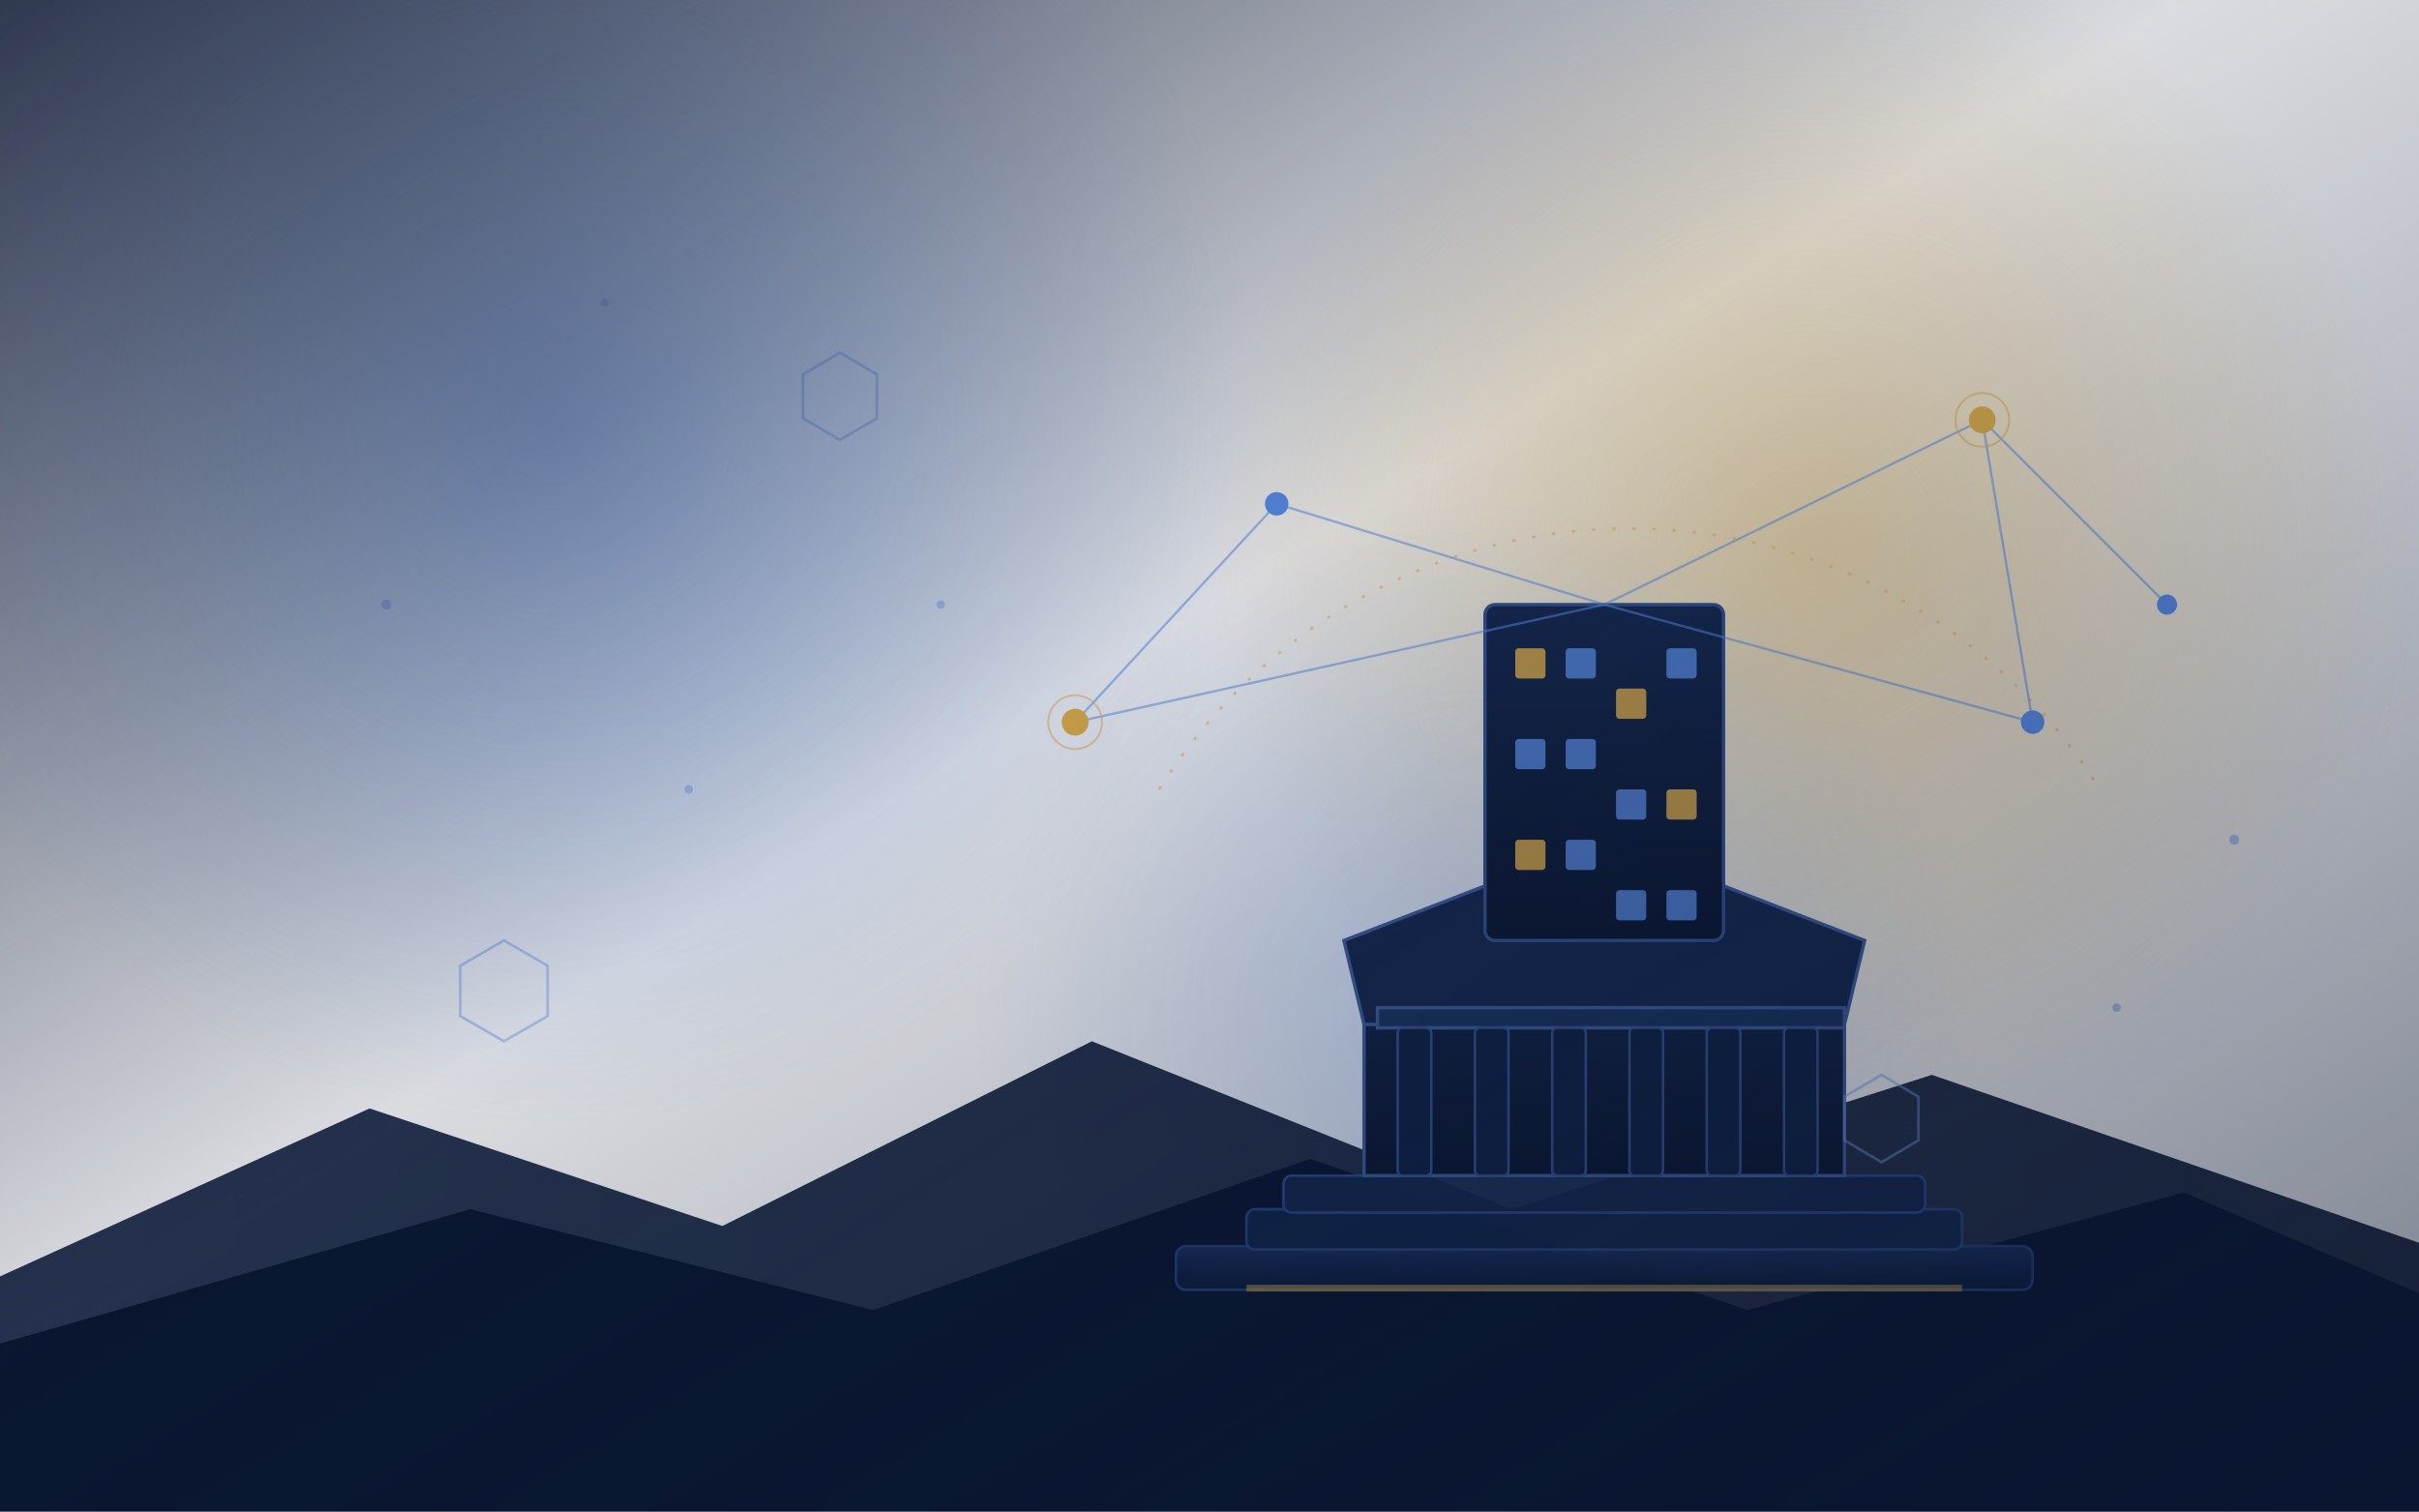
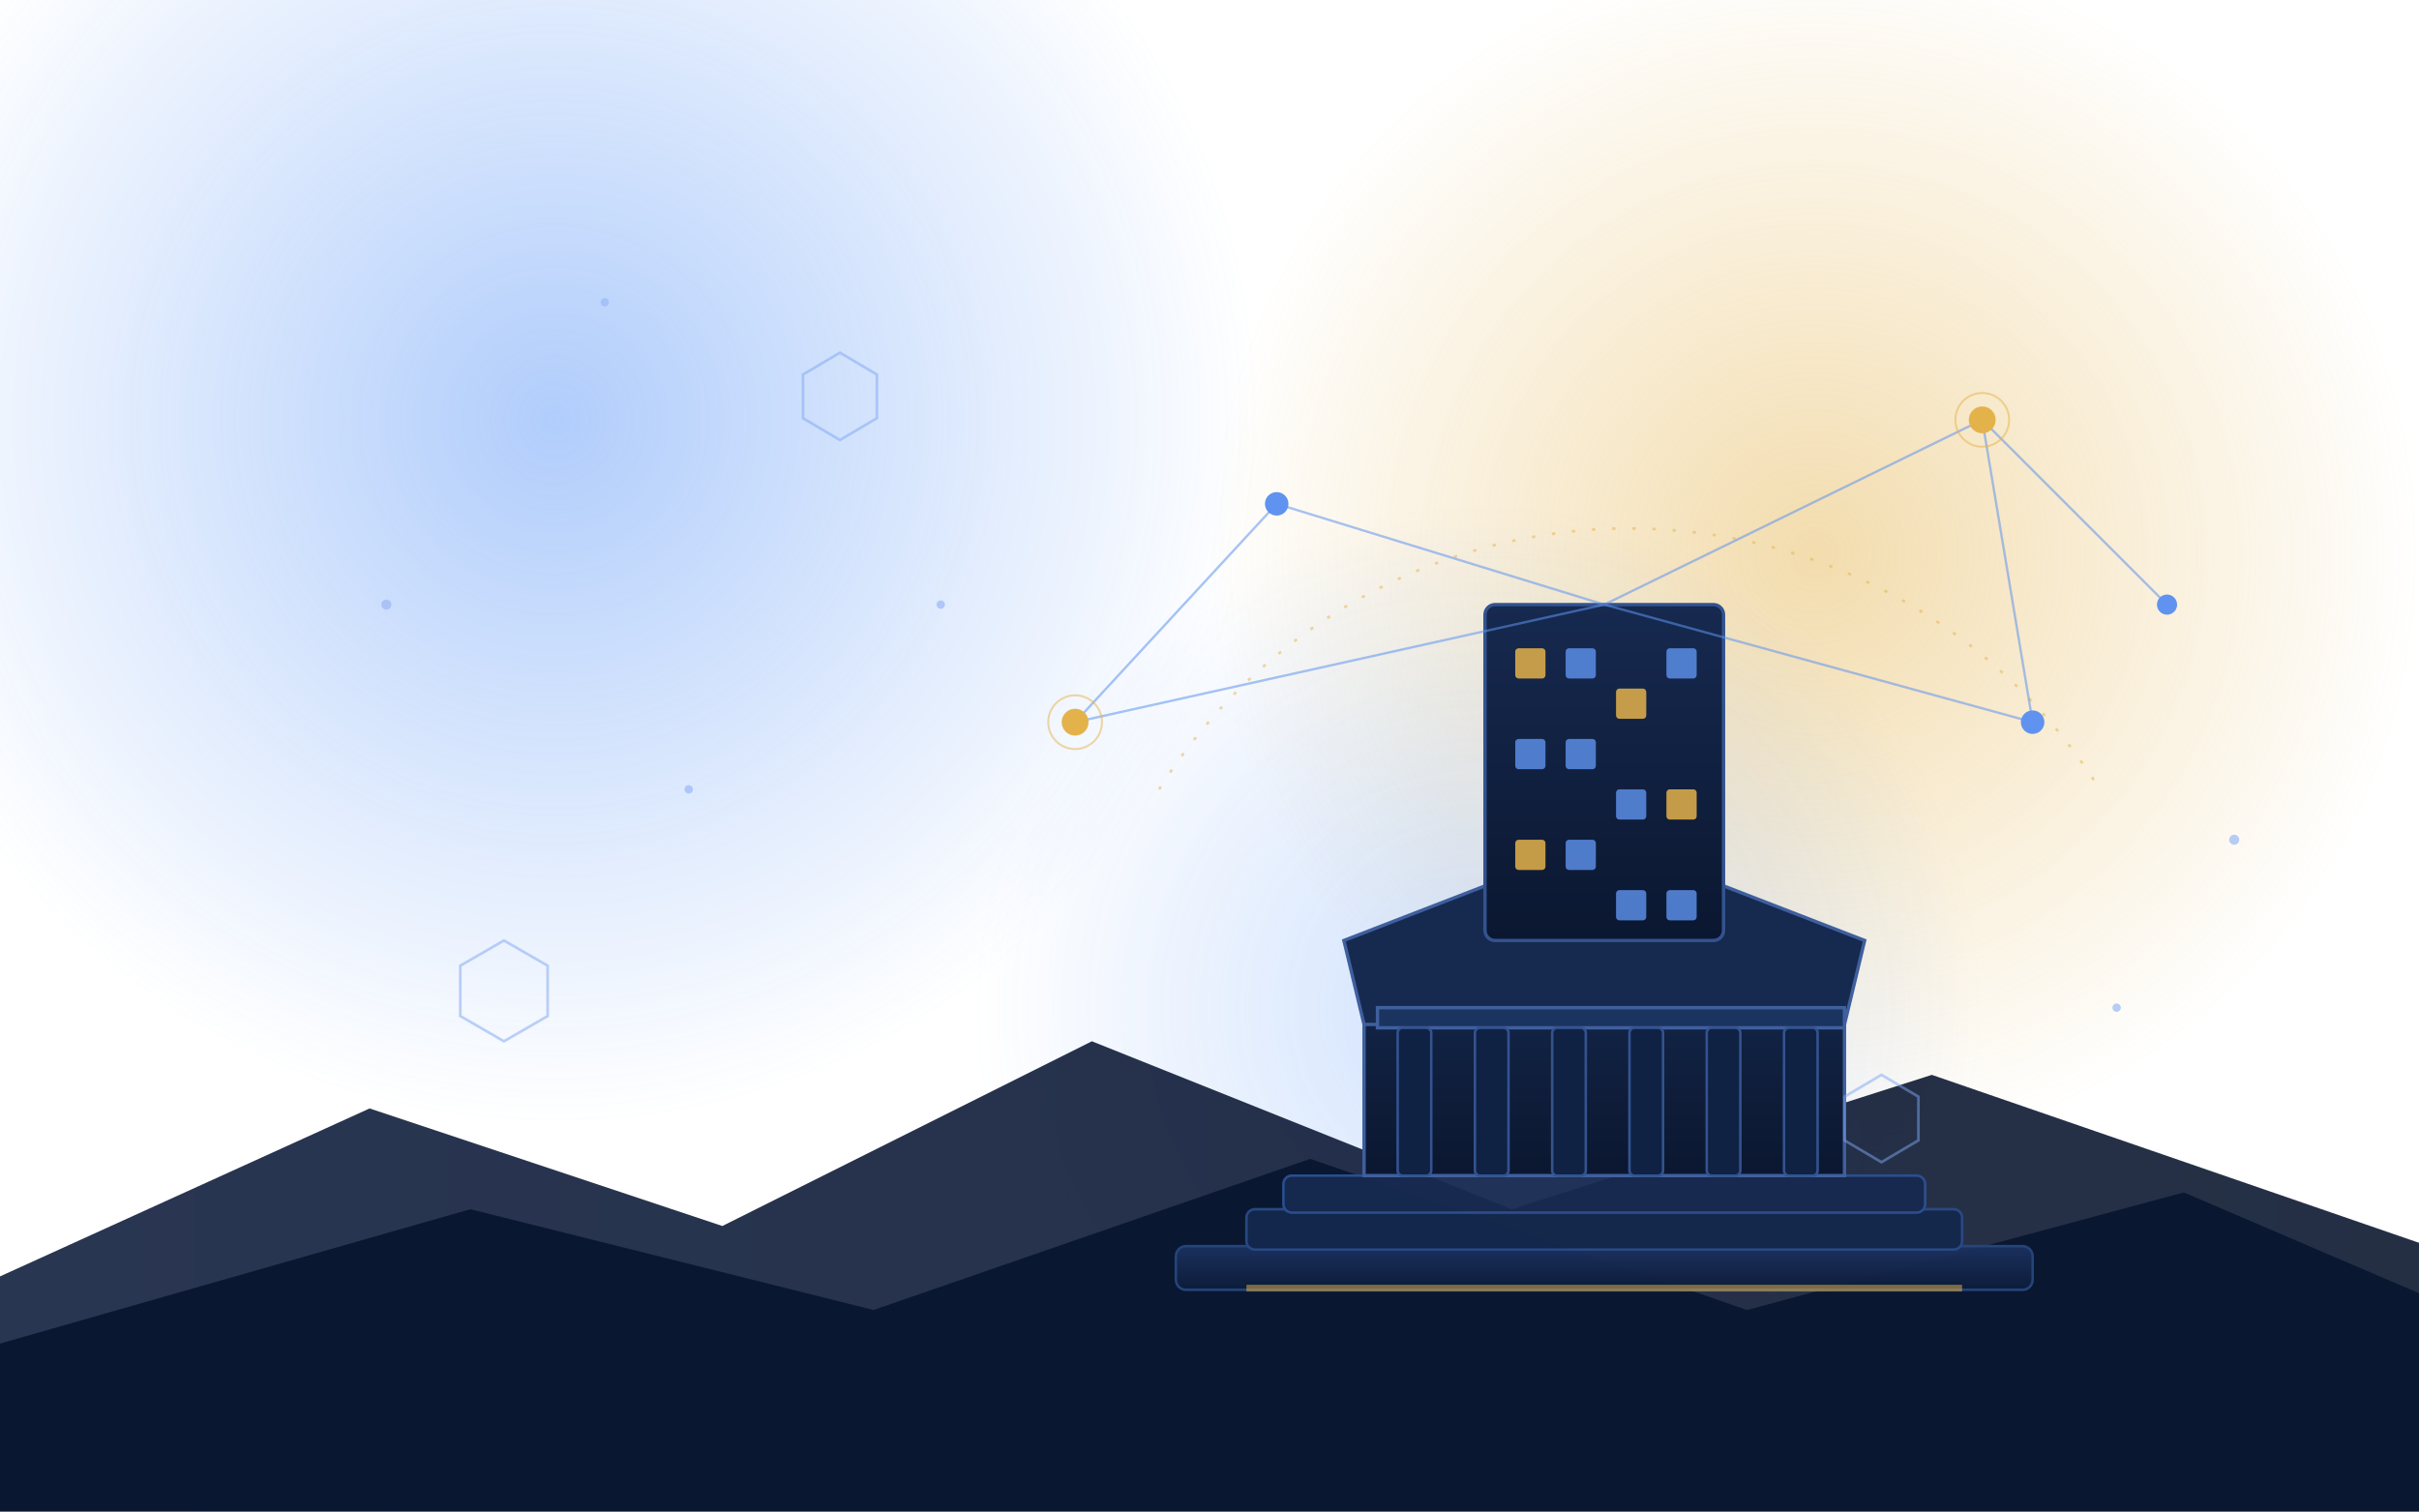
<svg xmlns="http://www.w3.org/2000/svg" viewBox="0 0 1440 900" preserveAspectRatio="xMidYMid slice" role="img" aria-label="Цахим засаглалыг бүтээх суурь — иргэн төвтэй холбогдсон төрийн үйлчилгээ">
  <defs>
    <radialGradient id="glowGold" cx="50%" cy="50%" r="50%">
      <stop offset="0%" stop-color="#E4B24A" stop-opacity="0.45" />
      <stop offset="100%" stop-color="#E4B24A" stop-opacity="0" />
    </radialGradient>
    <radialGradient id="glowBlue" cx="50%" cy="50%" r="50%">
      <stop offset="0%" stop-color="#3B82F6" stop-opacity="0.40" />
      <stop offset="100%" stop-color="#3B82F6" stop-opacity="0" />
    </radialGradient>
    <linearGradient id="towerFill" x1="0" y1="0" x2="0" y2="1">
      <stop offset="0%" stop-color="#16294f" />
      <stop offset="100%" stop-color="#0b1730" />
    </linearGradient>
    <linearGradient id="baseFill" x1="0" y1="0" x2="0" y2="1">
      <stop offset="0%" stop-color="#1b3160" />
      <stop offset="100%" stop-color="#0d1c3a" />
    </linearGradient>
    <linearGradient id="ridge" x1="0" y1="0" x2="1" y2="0">
      <stop offset="0%" stop-color="#12203f" />
      <stop offset="100%" stop-color="#0c1830" />
    </linearGradient>
    <linearGradient id="vignette" x1="0" y1="0" x2="1" y2="1">
      <stop offset="0%" stop-color="#0a1531" stop-opacity="0.85" />
      <stop offset="45%" stop-color="#0a1531" stop-opacity="0.15" />
      <stop offset="100%" stop-color="#0a1531" stop-opacity="0.55" />
    </linearGradient>
    <filter id="soft" x="-40%" y="-40%" width="180%" height="180%">
      <feGaussianBlur stdDeviation="10" />
    </filter>
  </defs>
  <circle cx="1080" cy="330" r="360" fill="url(#glowGold)" />
  <circle cx="330" cy="250" r="420" fill="url(#glowBlue)" />
  <circle cx="880" cy="600" r="300" fill="url(#glowBlue)" opacity="0.6" />
  <path d="M0 760 L220 660 L430 730 L650 620 L900 720 L1150 640 L1440 740 L1440 900 L0 900 Z" fill="url(#ridge)" opacity="0.9" />
  <path d="M0 800 L280 720 L520 780 L780 690 L1040 780 L1300 710 L1440 770 L1440 900 L0 900 Z" fill="#0a1730" />
  <g opacity="0.95">
    <rect x="700" y="742" width="510" height="26" rx="6" fill="url(#baseFill)" stroke="#26467f" stroke-width="1.5" />
    <rect x="742" y="720" width="426" height="24" rx="5" fill="#13284d" stroke="#294a86" stroke-width="1.5" />
    <rect x="764" y="700" width="382" height="22" rx="5" fill="#16294f" stroke="#2c5093" stroke-width="1.5" />
    <rect x="742" y="765" width="426" height="4" fill="#E4B24A" opacity="0.55" />
  </g>
  <g stroke="#3f5f9e" stroke-width="2" fill="url(#towerFill)">
    <path d="M812 700 L812 610 L955 556 L1098 610 L1098 700 Z" />
    <path d="M800 560 L955 500 L1110 560 L1098 610 L812 610 Z" fill="#16294f" />
    <rect x="820" y="600" width="278" height="12" fill="#1b345f" />
  </g>
  <g fill="#0f2244" stroke="#33538f" stroke-width="1.5">
    <rect x="832" y="612" width="20" height="88" rx="3" />
    <rect x="878" y="612" width="20" height="88" rx="3" />
    <rect x="924" y="612" width="20" height="88" rx="3" />
    <rect x="970" y="612" width="20" height="88" rx="3" />
    <rect x="1016" y="612" width="20" height="88" rx="3" />
    <rect x="1062" y="612" width="20" height="88" rx="3" />
  </g>
  <g transform="translate(955 512)" fill="#E4B24A">
    <path d="M0 -22 C6 -12 6 -6 0 2 C-6 -6 -6 -12 0 -22 Z" />
    <path d="M-9 -14 C-6 -8 -6 -4 -9 1 C-13 -4 -12 -9 -9 -14 Z" opacity="0.9" />
    <path d="M9 -14 C12 -8 12 -4 9 1 C6 -4 6 -9 9 -14 Z" opacity="0.9" />
    <circle cx="0" cy="10" r="4" />
  </g>
  <g fill="url(#towerFill)" stroke="#33538f" stroke-width="2">
    <rect x="884" y="360" width="142" height="200" rx="6" />
  </g>
  <g>
    <g fill="#E4B24A" opacity="0.85">
      <rect x="902" y="386" width="18" height="18" rx="2" />
      <rect x="962" y="410" width="18" height="18" rx="2" />
      <rect x="992" y="470" width="18" height="18" rx="2" />
      <rect x="902" y="500" width="18" height="18" rx="2" />
    </g>
    <g fill="#5f93ef" opacity="0.8">
      <rect x="932" y="386" width="18" height="18" rx="2" />
      <rect x="992" y="386" width="18" height="18" rx="2" />
      <rect x="902" y="440" width="18" height="18" rx="2" />
      <rect x="932" y="440" width="18" height="18" rx="2" />
      <rect x="962" y="470" width="18" height="18" rx="2" />
      <rect x="932" y="500" width="18" height="18" rx="2" />
      <rect x="962" y="530" width="18" height="18" rx="2" />
      <rect x="992" y="530" width="18" height="18" rx="2" />
    </g>
  </g>
  <path d="M690 470 A330 330 0 0 1 1250 470" fill="none" stroke="#E4B24A" stroke-width="1.6" stroke-dasharray="2 10" opacity="0.5" />
  <g stroke="#5f93ef" stroke-width="1.4" opacity="0.55">
    <line x1="955" y1="360" x2="1180" y2="250" />
    <line x1="955" y1="360" x2="1210" y2="430" />
    <line x1="955" y1="360" x2="760" y2="300" />
    <line x1="955" y1="360" x2="640" y2="430" />
    <line x1="1180" y1="250" x2="1210" y2="430" />
    <line x1="760" y1="300" x2="640" y2="430" />
    <line x1="1180" y1="250" x2="1290" y2="360" />
  </g>
  <g>
    <circle cx="1180" cy="250" r="8" fill="#E4B24A" />
    <circle cx="1210" cy="430" r="7" fill="#5f93ef" />
    <circle cx="760" cy="300" r="7" fill="#5f93ef" />
    <circle cx="640" cy="430" r="8" fill="#E4B24A" />
    <circle cx="1290" cy="360" r="6" fill="#5f93ef" />
    <circle cx="1180" cy="250" r="16" fill="none" stroke="#E4B24A" stroke-width="1.2" opacity="0.5" />
    <circle cx="640" cy="430" r="16" fill="none" stroke="#E4B24A" stroke-width="1.2" opacity="0.5" />
  </g>
  <g fill="none" stroke="#7ea6f2" stroke-width="1.6" opacity="0.5">
    <path d="M300 560 l26 15 v30 l-26 15 l-26 -15 v-30 z" />
    <path d="M500 210 l22 13 v26 l-22 13 l-22 -13 v-26 z" />
    <path d="M1120 640 l22 13 v26 l-22 13 l-22 -13 v-26 z" />
  </g>
  <g fill="#9ab8f5" opacity="0.7">
    <circle cx="230" cy="360" r="3" />
    <circle cx="410" cy="470" r="2.5" />
    <circle cx="360" cy="180" r="2.5" />
    <circle cx="1330" cy="500" r="3" />
    <circle cx="1260" cy="600" r="2.5" />
    <circle cx="560" cy="360" r="2.5" />
  </g>
-   <rect x="0" y="0" width="1440" height="900" fill="url(#vignette)" />
</svg>
